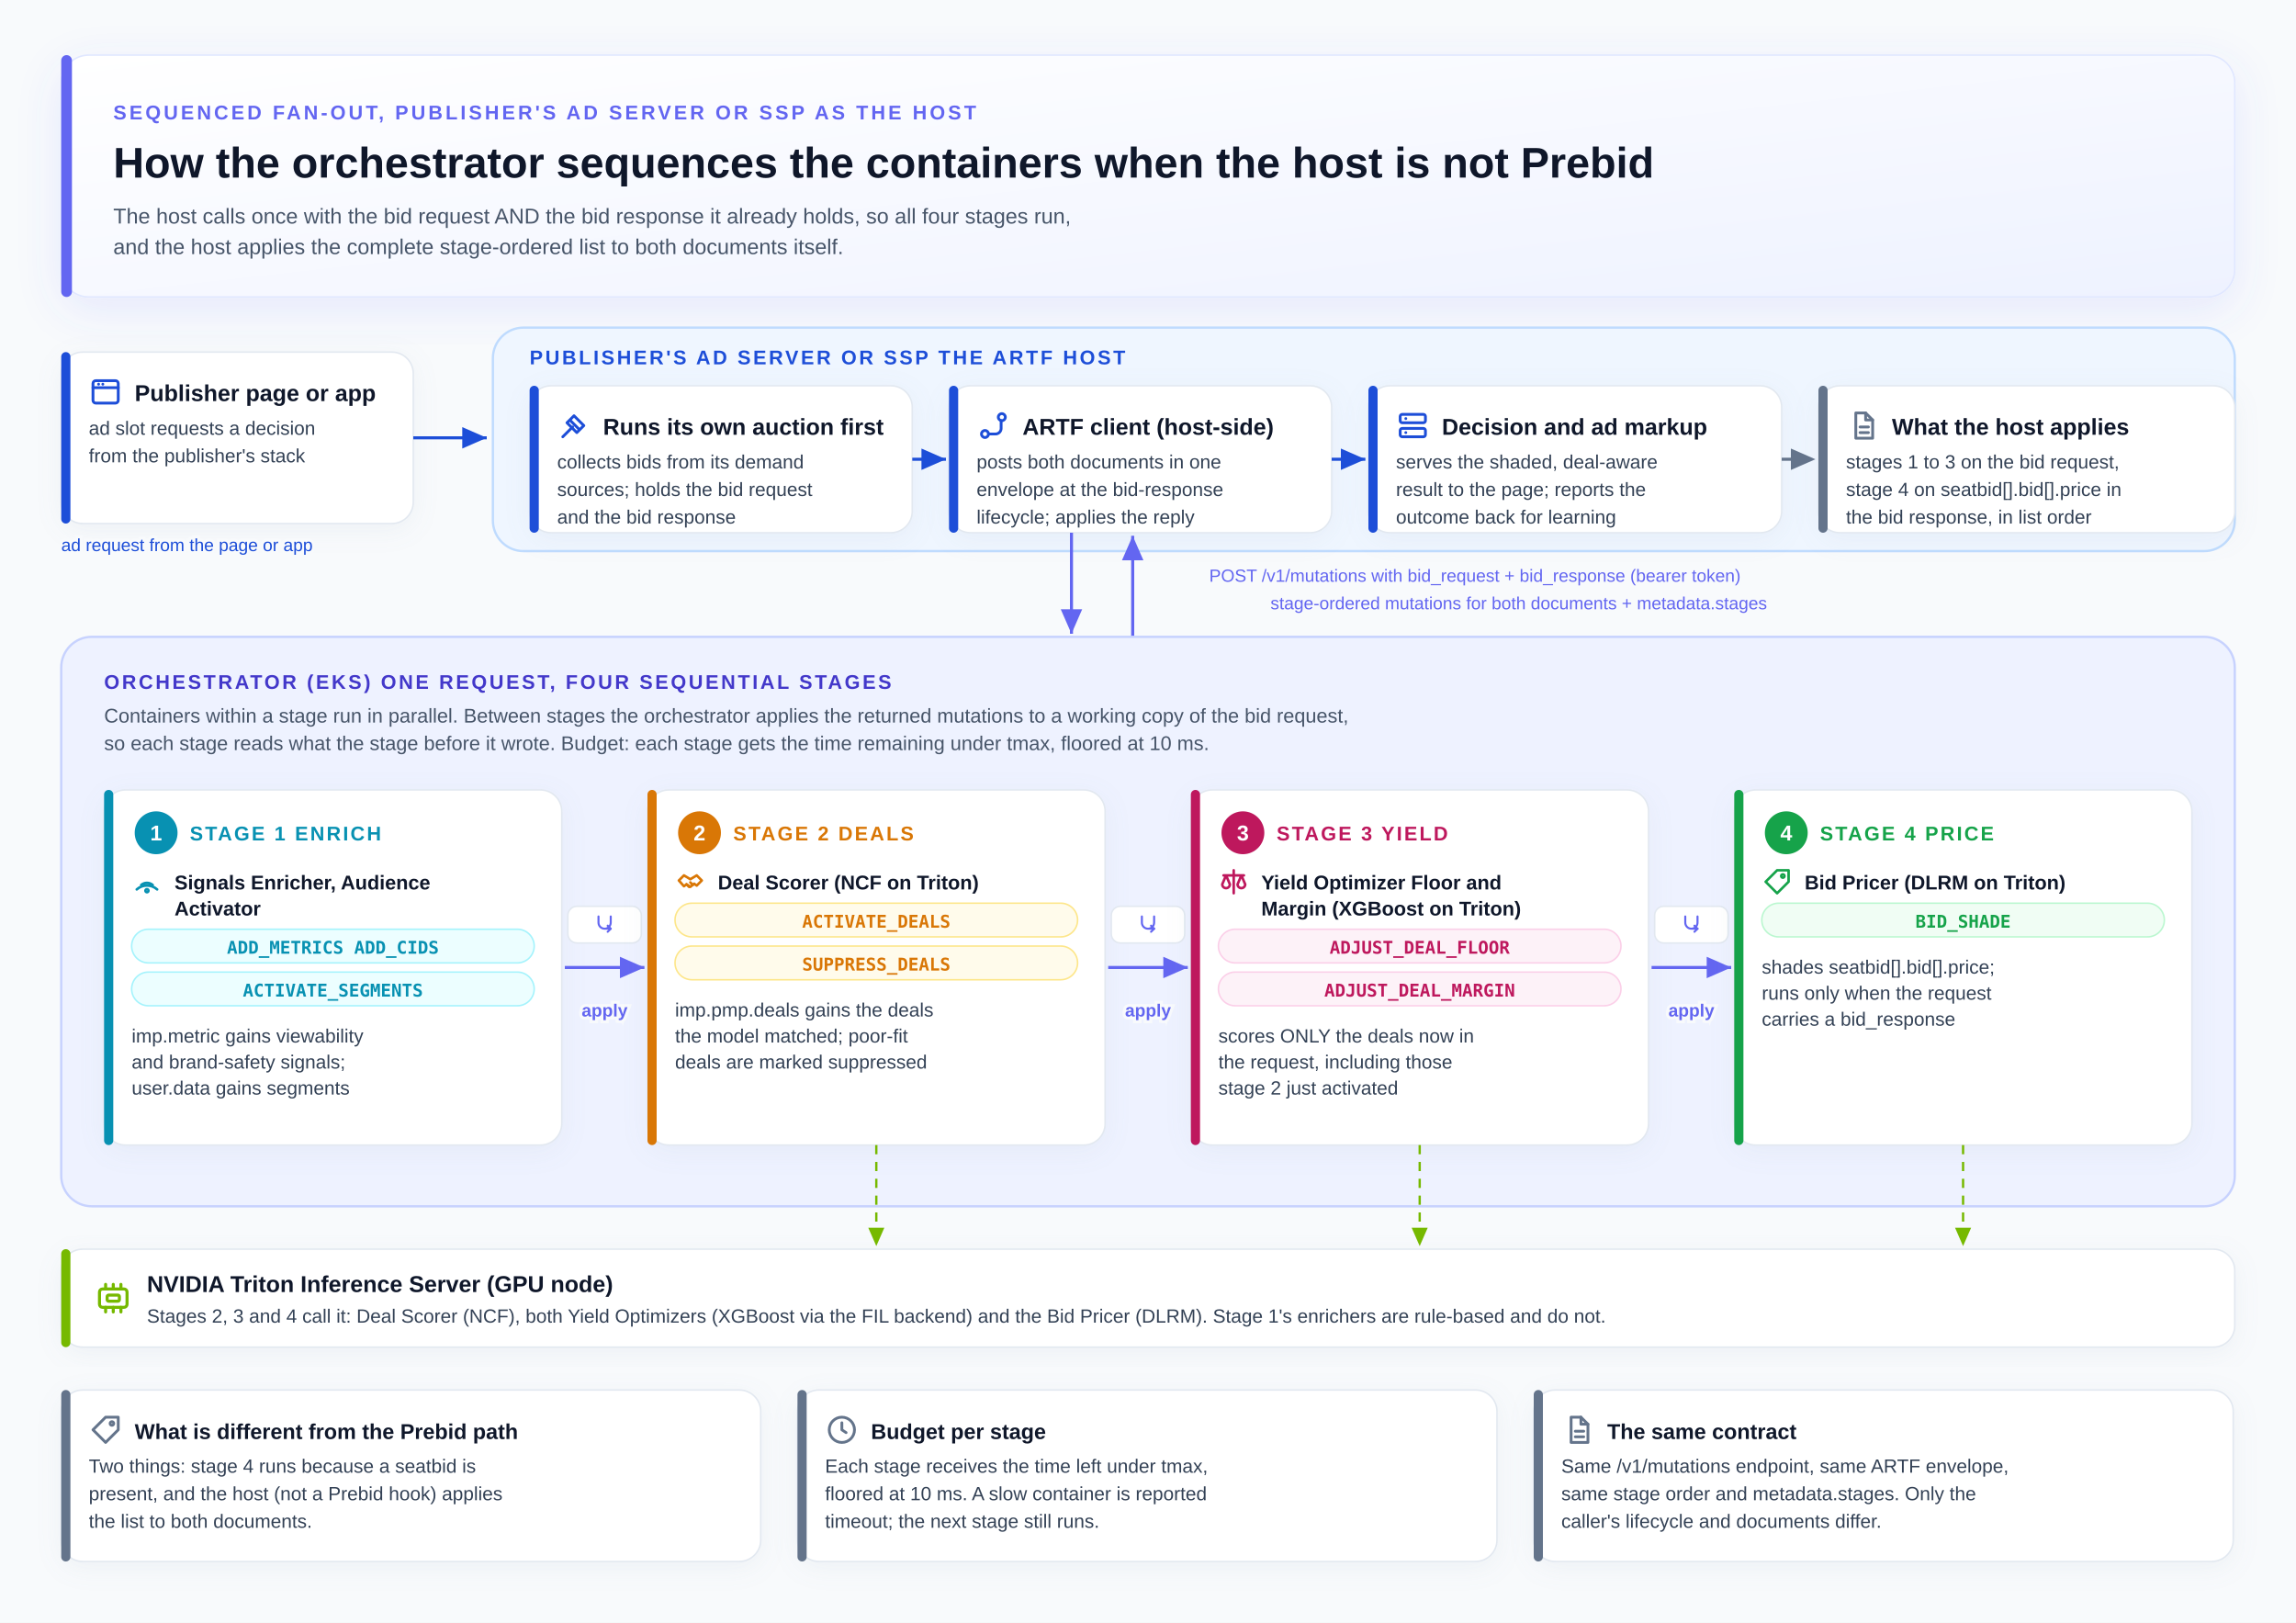
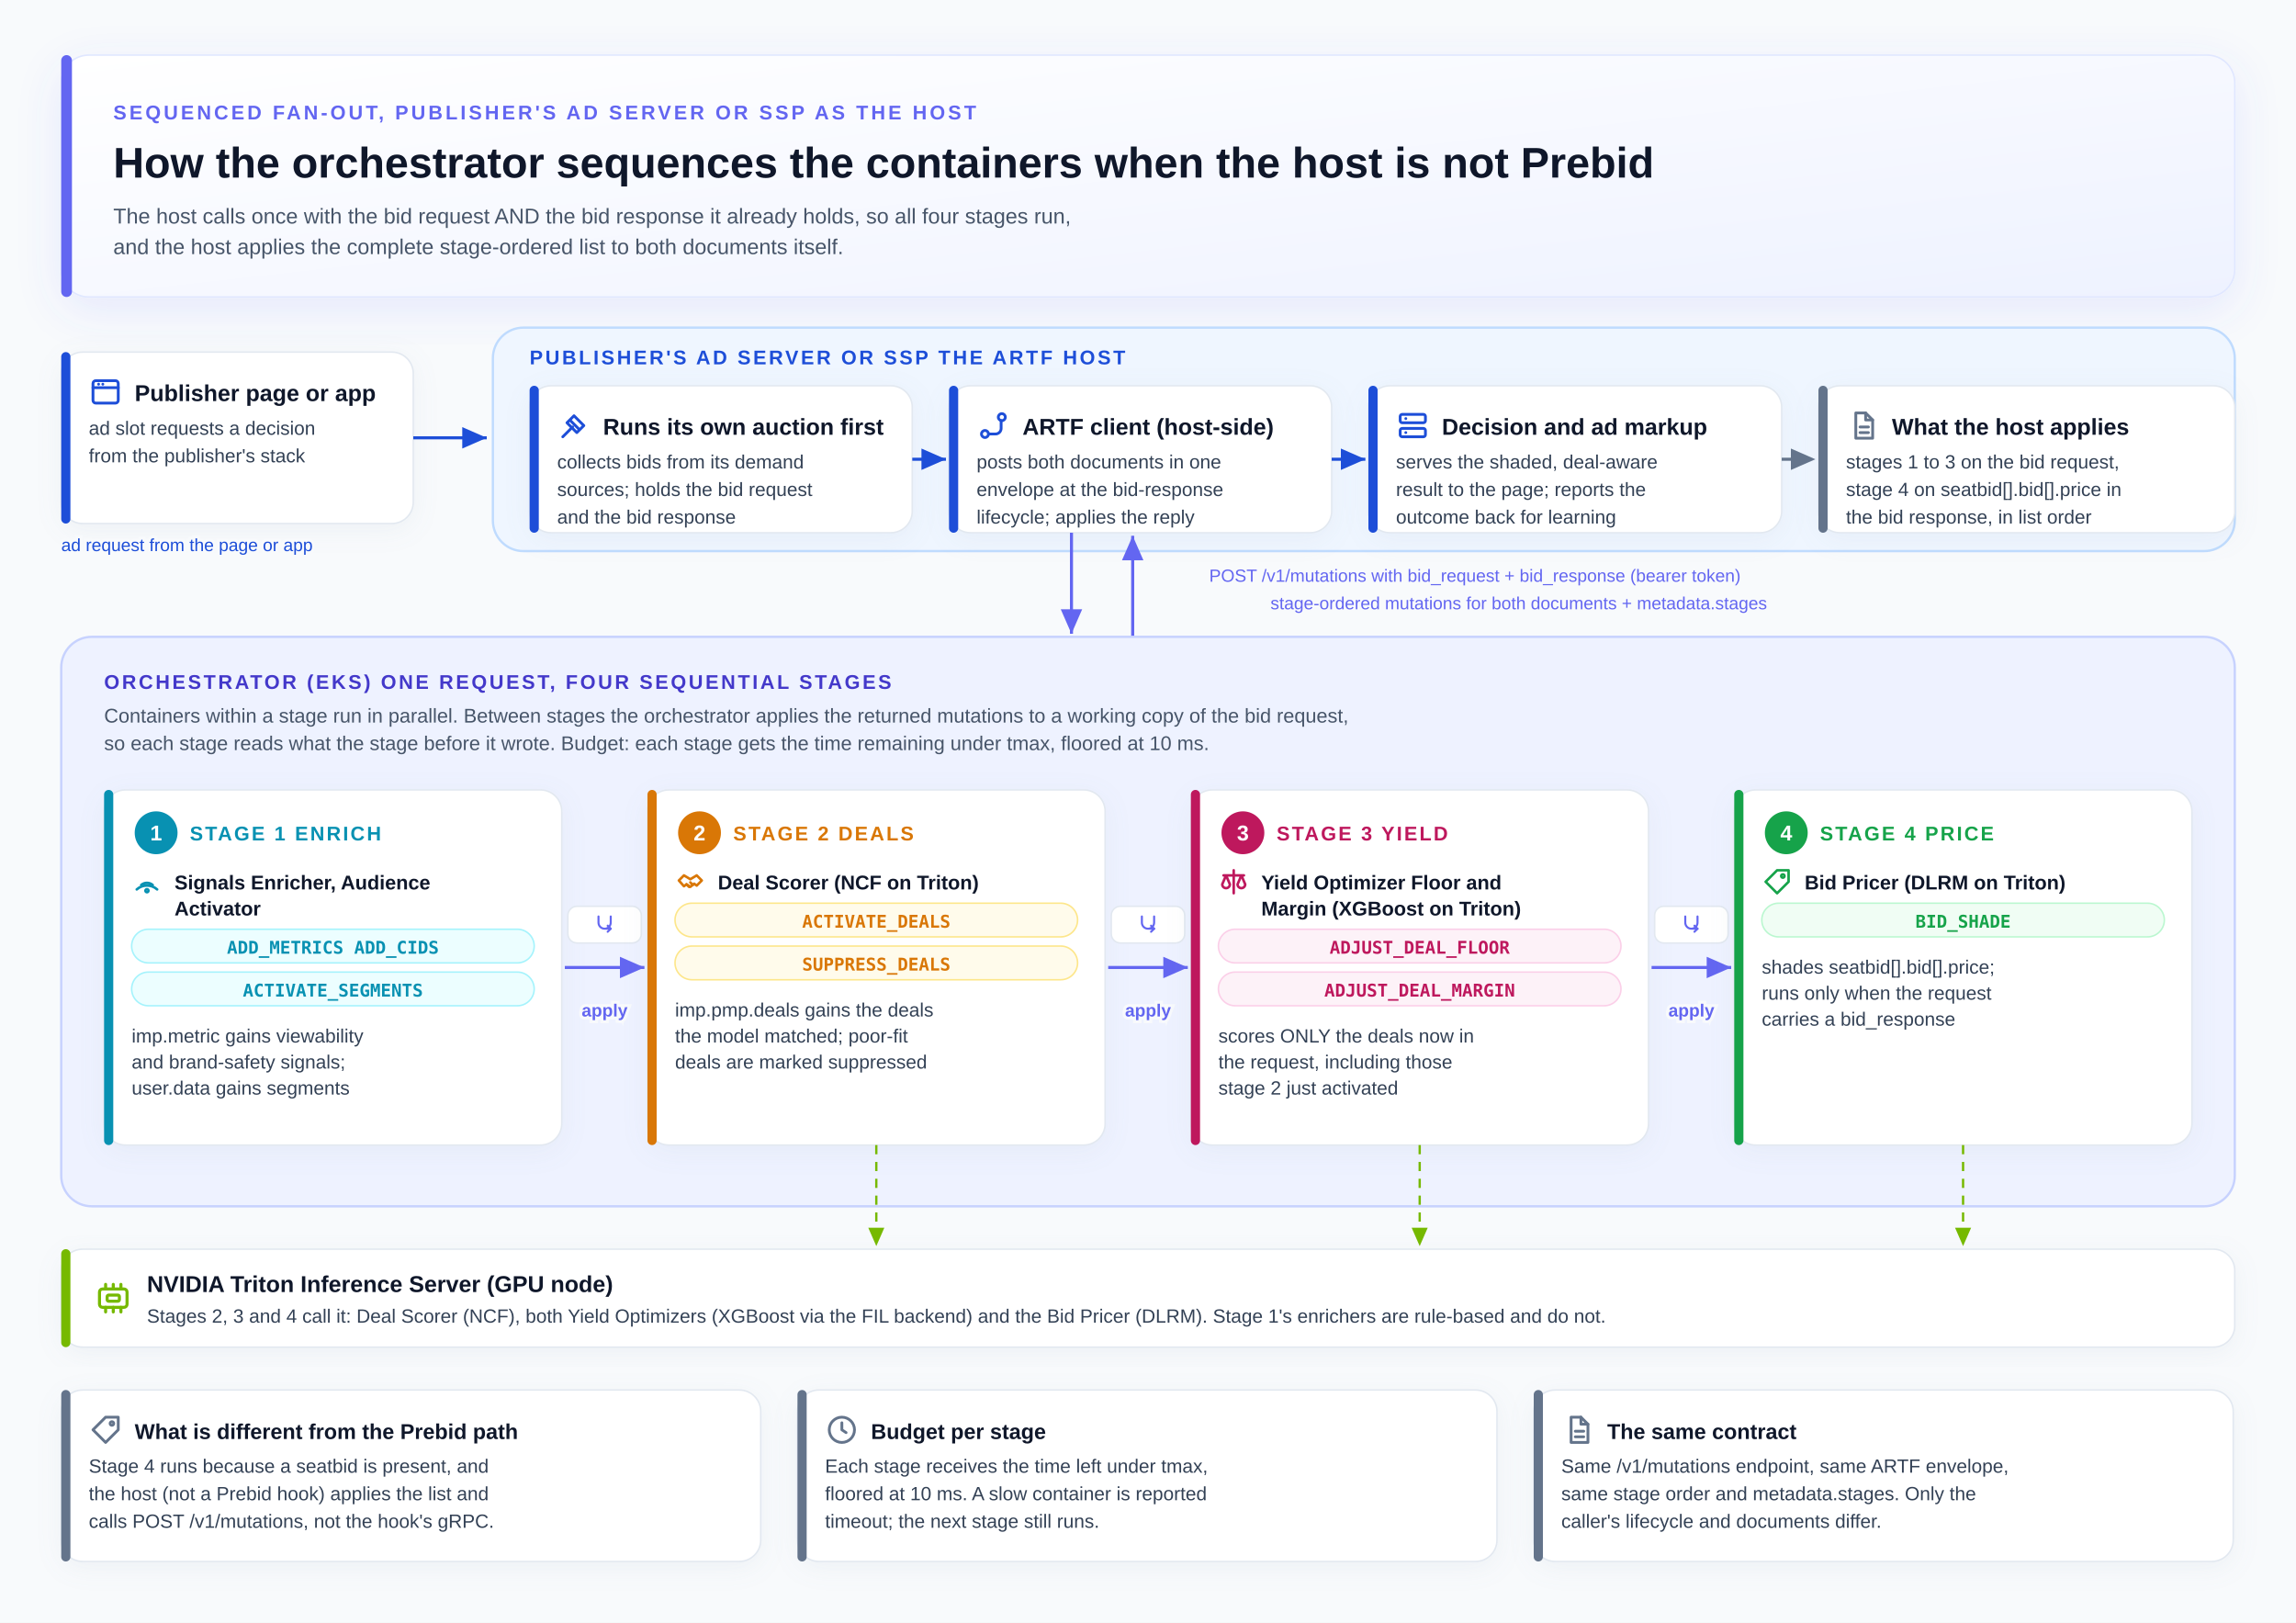
<svg xmlns="http://www.w3.org/2000/svg" width="1500" height="1060" viewBox="0 0 1500 1060" font-family="Amazon Ember, Amazon Ember Display, -apple-system, BlinkMacSystemFont, Segoe UI, Helvetica Neue, Arial, sans-serif">
  <defs>
    <filter id="amb" x="-20%" y="-20%" width="140%" height="140%">
      <feDropShadow dx="0" dy="1" stdDeviation="1" flood-color="#000000" flood-opacity="0.02" />
      <feDropShadow dx="0" dy="4" stdDeviation="8" flood-color="#94A3B8" flood-opacity="0.10" />
    </filter>
    <filter id="ambIndigo" x="-20%" y="-20%" width="140%" height="140%">
      <feDropShadow dx="0" dy="2" stdDeviation="3" flood-color="#6366F1" flood-opacity="0.10" />
      <feDropShadow dx="0" dy="8" stdDeviation="14" flood-color="#6366F1" flood-opacity="0.12" />
    </filter>
    <linearGradient id="hdr" x1="0" y1="0" x2="1" y2="1">
      <stop offset="0%" stop-color="#FFFFFF" />
      <stop offset="100%" stop-color="#EEF2FF" />
    </linearGradient>
    <marker id="arw" markerWidth="10" markerHeight="10" refX="8" refY="3.5" orient="auto">
      <path d="M0,0 L8,3.5 L0,7 Z" fill="#6366F1" />
    </marker>
    <marker id="arwBlue" markerWidth="10" markerHeight="10" refX="8" refY="3.5" orient="auto">
      <path d="M0,0 L8,3.5 L0,7 Z" fill="#1D4ED8" />
    </marker>
    <marker id="arwGrey" markerWidth="10" markerHeight="10" refX="8" refY="3.5" orient="auto">
      <path d="M0,0 L8,3.5 L0,7 Z" fill="#64748B" />
    </marker>
    <marker id="arwC" markerWidth="10" markerHeight="10" refX="8" refY="3.5" orient="auto">
      <path d="M0,0 L8,3.5 L0,7 Z" fill="#0891B2" />
    </marker>
    <marker id="arwA" markerWidth="10" markerHeight="10" refX="8" refY="3.5" orient="auto">
      <path d="M0,0 L8,3.5 L0,7 Z" fill="#D97706" />
    </marker>
    <marker id="arwR" markerWidth="10" markerHeight="10" refX="8" refY="3.5" orient="auto">
      <path d="M0,0 L8,3.5 L0,7 Z" fill="#BE185D" />
    </marker>
    <marker id="arwG" markerWidth="10" markerHeight="10" refX="8" refY="3.5" orient="auto">
      <path d="M0,0 L8,3.5 L0,7 Z" fill="#16A34A" />
    </marker>
    <marker id="arwNv" markerWidth="10" markerHeight="10" refX="8" refY="3.5" orient="auto">
      <path d="M0,0 L8,3.5 L0,7 Z" fill="#76B900" />
    </marker>
    <symbol id="ic-browser" viewBox="0 0 24 24">
      <g fill="none" stroke="currentColor" stroke-width="2" stroke-linecap="round" stroke-linejoin="round">
        <rect x="3" y="4" width="18" height="16" rx="2" />
        <path d="M3 9h18M7 6.5h.01M10 6.5h.01" />
      </g>
    </symbol>
    <symbol id="ic-server" viewBox="0 0 24 24">
      <g fill="none" stroke="currentColor" stroke-width="2" stroke-linecap="round" stroke-linejoin="round">
        <rect x="3" y="4" width="18" height="6" rx="1.5" />
        <rect x="3" y="14" width="18" height="6" rx="1.5" />
        <path d="M7 7h.01M7 17h.01" />
      </g>
    </symbol>
    <symbol id="ic-route" viewBox="0 0 24 24">
      <g fill="none" stroke="currentColor" stroke-width="2" stroke-linecap="round" stroke-linejoin="round">
        <circle cx="6" cy="18" r="2.5" />
        <circle cx="18" cy="6" r="2.5" />
        <path d="M8.5 18h5a4 4 0 0 0 4-4v-5.5" />
      </g>
    </symbol>
    <symbol id="ic-signal" viewBox="0 0 24 24">
      <g fill="none" stroke="currentColor" stroke-width="2" stroke-linecap="round" stroke-linejoin="round">
        <path d="M4 18a12 12 0 0 1 16 0M7.5 14.5a7 7 0 0 1 9 0" />
        <circle cx="12" cy="19" r="1.2" />
      </g>
    </symbol>
    <symbol id="ic-users" viewBox="0 0 24 24">
      <g fill="none" stroke="currentColor" stroke-width="2" stroke-linecap="round" stroke-linejoin="round">
        <circle cx="9" cy="8" r="3.5" />
        <path d="M2.5 20a6.5 6.5 0 0 1 13 0" />
        <circle cx="17" cy="9" r="2.5" />
        <path d="M15.5 14a5 5 0 0 1 6 5" />
      </g>
    </symbol>
    <symbol id="ic-handshake" viewBox="0 0 24 24">
      <g fill="none" stroke="currentColor" stroke-width="2" stroke-linecap="round" stroke-linejoin="round">
        <path d="M3 11l4-4 5 3 5-3 4 4-4 4-2-1.5-3 2.5-3-2-2 1.5z" />
        <path d="M9 14l2 2M12 12.5l2 2" />
      </g>
    </symbol>
    <symbol id="ic-scale" viewBox="0 0 24 24">
      <g fill="none" stroke="currentColor" stroke-width="2" stroke-linecap="round" stroke-linejoin="round">
        <path d="M12 3v18M4 7h16M6 7l-3 7a3 3 0 0 0 6 0zM18 7l-3 7a3 3 0 0 0 6 0z" />
      </g>
    </symbol>
    <symbol id="ic-tag" viewBox="0 0 24 24">
      <g fill="none" stroke="currentColor" stroke-width="2" stroke-linecap="round" stroke-linejoin="round">
        <path d="M3 12l9-9h9v9l-9 9z" />
        <circle cx="16.5" cy="7.5" r="1.3" />
      </g>
    </symbol>
    <symbol id="ic-merge" viewBox="0 0 24 24">
      <g fill="none" stroke="currentColor" stroke-width="2" stroke-linecap="round" stroke-linejoin="round">
        <path d="M6 4v6a6 6 0 0 0 6 6h6M18 4v6a6 6 0 0 1-6 6" />
        <path d="M15 13l3 3-3 3" />
      </g>
    </symbol>
    <symbol id="ic-gpu" viewBox="0 0 24 24">
      <g fill="none" stroke="currentColor" stroke-width="2" stroke-linecap="round" stroke-linejoin="round">
        <rect x="3" y="6" width="18" height="12" rx="2" />
        <rect x="8" y="10" width="8" height="4" rx="1" />
        <path d="M7 3v3M12 3v3M17 3v3M7 18v3M12 18v3M17 18v3" />
      </g>
    </symbol>
    <symbol id="ic-gavel" viewBox="0 0 24 24">
      <g fill="none" stroke="currentColor" stroke-width="2" stroke-linecap="round" stroke-linejoin="round">
        <path d="M4 20l7-7M9 8l7 7M12 5l7 7M7 10l5-5 7 7-5 5z" />
      </g>
    </symbol>
    <symbol id="ic-bypass" viewBox="0 0 24 24">
      <g fill="none" stroke="currentColor" stroke-width="2" stroke-linecap="round" stroke-linejoin="round">
        <path d="M4 12h5M15 12h5M9 12a3 3 0 0 1 6 0" />
        <path d="M4 18h16" />
      </g>
    </symbol>
    <symbol id="ic-clock" viewBox="0 0 24 24">
      <g fill="none" stroke="currentColor" stroke-width="2" stroke-linecap="round" stroke-linejoin="round">
        <circle cx="12" cy="12" r="9" />
        <path d="M12 7v5l3 2" />
      </g>
    </symbol>
    <symbol id="ic-doc" viewBox="0 0 24 24">
      <g fill="none" stroke="currentColor" stroke-width="2" stroke-linecap="round" stroke-linejoin="round">
        <path d="M7 3h7l5 5v13H7z" />
        <path d="M14 3v5h5M10 13h6M10 17h6" />
      </g>
    </symbol>
    <symbol id="ic-hook" viewBox="0 0 24 24">
      <g fill="none" stroke="currentColor" stroke-width="2" stroke-linecap="round" stroke-linejoin="round">
        <path d="M12 3v9a4 4 0 0 0 8 0" />
        <circle cx="12" cy="3" r="1" />
        <path d="M6 10l3 3-3 3" />
      </g>
    </symbol>
  </defs>
  <rect width="1500" height="1060" fill="#F8FAFC" />
  <g filter="url(#ambIndigo)">
    <rect x="40" y="36" width="1420" height="158" rx="18" fill="url(#hdr)" stroke="#E0E7FF" />
  </g>
  <rect x="40" y="36" width="7" height="158" rx="3.5" fill="#6366F1" />
  <text x="74" y="78" font-size="13" font-weight="700" fill="#6366F1" text-anchor="start" letter-spacing="0.14em">SEQUENCED FAN-OUT, PUBLISHER'S AD SERVER OR SSP AS THE HOST</text>
  <text x="74" y="116" font-size="28" font-weight="700" fill="#0F172A" text-anchor="start">How the orchestrator sequences the containers when the host is not Prebid</text>
  <text x="74" y="146" font-size="14" font-weight="400" fill="#475569" text-anchor="start">The host calls once with the bid request AND the bid response it already holds, so all four stages run,</text>
  <text x="74" y="166" font-size="14" font-weight="400" fill="#475569" text-anchor="start">and the host applies the complete stage-ordered list to both documents itself.</text>
  <g filter="url(#amb)">
    <rect x="40" y="230" width="230" height="112" rx="14" fill="#FFFFFF" stroke="#E2E8F0" />
  </g>
  <rect x="40" y="230" width="6" height="112" rx="3" fill="#1D4ED8" />
  <use href="#ic-browser" x="58" y="245" width="22" height="22" color="#1D4ED8" />
  <text x="88" y="262" font-size="15" font-weight="700" fill="#0F172A" text-anchor="start">Publisher page or app</text>
  <text x="58" y="284" font-size="12.5" font-weight="400" fill="#334155" text-anchor="start">ad slot requests a decision</text>
  <text x="58" y="302" font-size="12.5" font-weight="400" fill="#334155" text-anchor="start">from the publisher's stack</text>
  <path d="M270 286 L318 286" stroke="#1D4ED8" stroke-width="2" fill="none" marker-end="url(#arwBlue)" />
  <text x="40" y="360" font-size="11.5" font-weight="500" fill="#1D4ED8" text-anchor="start" stroke="#F8FAFC" stroke-width="4" paint-order="stroke">ad request from the page or app</text>
  <rect x="322" y="214" width="1138" height="146" rx="20" fill="#EFF6FF" stroke="#BFDBFE" stroke-width="1.5" />
  <text x="346" y="238" font-size="13" font-weight="700" fill="#1D4ED8" text-anchor="start" letter-spacing="0.12em">PUBLISHER'S AD SERVER OR SSP   THE ARTF HOST</text>
  <g filter="url(#amb)">
    <rect x="346" y="252" width="250" height="96" rx="14" fill="#FFFFFF" stroke="#E2E8F0" />
  </g>
  <rect x="346" y="252" width="6" height="96" rx="3" fill="#1D4ED8" />
  <use href="#ic-gavel" x="364" y="267" width="22" height="22" color="#1D4ED8" />
  <text x="394" y="284" font-size="15" font-weight="700" fill="#0F172A" text-anchor="start">Runs its own auction first</text>
  <text x="364" y="306" font-size="12.5" font-weight="400" fill="#334155" text-anchor="start">collects bids from its demand</text>
  <text x="364" y="324" font-size="12.5" font-weight="400" fill="#334155" text-anchor="start">sources; holds the bid request</text>
  <text x="364" y="342" font-size="12.5" font-weight="400" fill="#334155" text-anchor="start">and the bid response</text>
  <g filter="url(#amb)">
    <rect x="620" y="252" width="250" height="96" rx="14" fill="#FFFFFF" stroke="#E2E8F0" />
  </g>
  <rect x="620" y="252" width="6" height="96" rx="3" fill="#1D4ED8" />
  <use href="#ic-route" x="638" y="267" width="22" height="22" color="#1D4ED8" />
  <text x="668" y="284" font-size="15" font-weight="700" fill="#0F172A" text-anchor="start">ARTF client (host-side)</text>
  <text x="638" y="306" font-size="12.5" font-weight="400" fill="#334155" text-anchor="start">posts both documents in one</text>
  <text x="638" y="324" font-size="12.5" font-weight="400" fill="#334155" text-anchor="start">envelope at the bid-response</text>
  <text x="638" y="342" font-size="12.5" font-weight="400" fill="#334155" text-anchor="start">lifecycle; applies the reply</text>
  <g filter="url(#amb)">
    <rect x="894" y="252" width="270" height="96" rx="14" fill="#FFFFFF" stroke="#E2E8F0" />
  </g>
  <rect x="894" y="252" width="6" height="96" rx="3" fill="#1D4ED8" />
  <use href="#ic-server" x="912" y="267" width="22" height="22" color="#1D4ED8" />
  <text x="942" y="284" font-size="15" font-weight="700" fill="#0F172A" text-anchor="start">Decision and ad markup</text>
  <text x="912" y="306" font-size="12.5" font-weight="400" fill="#334155" text-anchor="start">serves the shaded, deal-aware</text>
  <text x="912" y="324" font-size="12.5" font-weight="400" fill="#334155" text-anchor="start">result to the page; reports the</text>
  <text x="912" y="342" font-size="12.5" font-weight="400" fill="#334155" text-anchor="start">outcome back for learning</text>
  <g filter="url(#amb)">
    <rect x="1188" y="252" width="272" height="96" rx="14" fill="#FFFFFF" stroke="#E2E8F0" />
  </g>
  <rect x="1188" y="252" width="6" height="96" rx="3" fill="#64748B" />
  <use href="#ic-doc" x="1206" y="267" width="22" height="22" color="#64748B" />
  <text x="1236" y="284" font-size="15" font-weight="700" fill="#0F172A" text-anchor="start">What the host applies</text>
  <text x="1206" y="306" font-size="12.5" font-weight="400" fill="#334155" text-anchor="start">stages 1 to 3 on the bid request,</text>
  <text x="1206" y="324" font-size="12.5" font-weight="400" fill="#334155" text-anchor="start">stage 4 on seatbid[].bid[].price in</text>
  <text x="1206" y="342" font-size="12.5" font-weight="400" fill="#334155" text-anchor="start">the bid response, in list order</text>
  <path d="M596 300 L618 300" stroke="#1D4ED8" stroke-width="2" fill="none" marker-end="url(#arwBlue)" />
  <path d="M870 300 L892 300" stroke="#1D4ED8" stroke-width="2" fill="none" marker-end="url(#arwBlue)" />
  <path d="M1164 300 L1186 300" stroke="#64748B" stroke-width="2" fill="none" marker-end="url(#arwGrey)" stroke-dasharray="6 5" />
  <path d="M700 348 L700 414" stroke="#6366F1" stroke-width="2" fill="none" marker-end="url(#arw)" />
  <text x="790" y="380" font-size="11.5" font-weight="500" fill="#6366F1" text-anchor="start" stroke="#F8FAFC" stroke-width="4" paint-order="stroke">POST /v1/mutations with bid_request + bid_response  (bearer token)</text>
  <path d="M740 416 L740 350" stroke="#6366F1" stroke-width="2" fill="none" marker-end="url(#arw)" />
  <text x="830" y="398" font-size="11.5" font-weight="500" fill="#6366F1" text-anchor="start" stroke="#F8FAFC" stroke-width="4" paint-order="stroke">stage-ordered mutations for both documents + metadata.stages</text>
  <rect x="40" y="416" width="1420" height="372" rx="20" fill="#EEF2FF" stroke="#C7D2FE" stroke-width="1.5" />
  <text x="68" y="450" font-size="13" font-weight="700" fill="#4338CA" text-anchor="start" letter-spacing="0.12em">ORCHESTRATOR (EKS)   ONE REQUEST, FOUR SEQUENTIAL STAGES</text>
  <text x="68" y="472" font-size="13" font-weight="400" fill="#475569" text-anchor="start">Containers within a stage run in parallel. Between stages the orchestrator applies the returned mutations to a working copy of the bid request,</text>
  <text x="68" y="490" font-size="13" font-weight="400" fill="#475569" text-anchor="start">so each stage reads what the stage before it wrote. Budget: each stage gets the time remaining under tmax, floored at 10 ms.</text>
  <g filter="url(#amb)">
    <rect x="68" y="516" width="299" height="232" rx="14" fill="#FFFFFF" stroke="#E2E8F0" />
  </g>
  <rect x="68" y="516" width="6" height="232" rx="3" fill="#0891B2" />
  <circle cx="102" cy="544" r="14" fill="#0891B2" />
  <text x="102" y="549" font-size="14" font-weight="700" fill="#FFFFFF" text-anchor="middle">1</text>
  <text x="124" y="549" font-size="13" font-weight="700" fill="#0891B2" text-anchor="start" letter-spacing="0.10em">STAGE 1  ENRICH</text>
  <use href="#ic-signal" x="86" y="566" width="20" height="20" color="#0891B2" />
  <text x="114" y="581" font-size="13" font-weight="700" fill="#0F172A" text-anchor="start">Signals Enricher, Audience</text>
  <text x="114" y="598" font-size="13" font-weight="700" fill="#0F172A" text-anchor="start">Activator</text>
  <rect x="86" y="607" width="263" height="22" rx="11" fill="#ECFEFF" stroke="#A5F3FC" />
  <text x="217.5" y="623" font-size="11.5" font-weight="600" fill="#0891B2" text-anchor="middle" font-family="ui-monospace, SFMono-Regular, Menlo, monospace">ADD_METRICS  ADD_CIDS</text>
  <rect x="86" y="635" width="263" height="22" rx="11" fill="#ECFEFF" stroke="#A5F3FC" />
  <text x="217.5" y="651" font-size="11.5" font-weight="600" fill="#0891B2" text-anchor="middle" font-family="ui-monospace, SFMono-Regular, Menlo, monospace">ACTIVATE_SEGMENTS</text>
  <text x="86" y="681" font-size="12.5" font-weight="400" fill="#334155" text-anchor="start">imp.metric gains viewability</text>
  <text x="86" y="698" font-size="12.5" font-weight="400" fill="#334155" text-anchor="start">and brand-safety signals;</text>
  <text x="86" y="715" font-size="12.5" font-weight="400" fill="#334155" text-anchor="start">user.data gains segments</text>
  <path d="M369 632.0 L421 632.0" stroke="#6366F1" stroke-width="2" fill="none" marker-end="url(#arw)" />
  <rect x="371" y="592.0" width="48" height="24" rx="6" fill="#FFFFFF" stroke="#E2E8F0" />
  <use href="#ic-merge" x="387.0" y="596.0" width="16" height="16" color="#6366F1" />
  <text x="395.0" y="664.0" font-size="11.5" font-weight="600" fill="#6366F1" text-anchor="middle" stroke="#F8FAFC" stroke-width="4" paint-order="stroke">apply</text>
  <g filter="url(#amb)">
    <rect x="423" y="516" width="299" height="232" rx="14" fill="#FFFFFF" stroke="#E2E8F0" />
  </g>
  <rect x="423" y="516" width="6" height="232" rx="3" fill="#D97706" />
  <circle cx="457" cy="544" r="14" fill="#D97706" />
  <text x="457" y="549" font-size="14" font-weight="700" fill="#FFFFFF" text-anchor="middle">2</text>
  <text x="479" y="549" font-size="13" font-weight="700" fill="#D97706" text-anchor="start" letter-spacing="0.10em">STAGE 2  DEALS</text>
  <use href="#ic-handshake" x="441" y="566" width="20" height="20" color="#D97706" />
  <text x="469" y="581" font-size="13" font-weight="700" fill="#0F172A" text-anchor="start">Deal Scorer (NCF on Triton)</text>
  <rect x="441" y="590" width="263" height="22" rx="11" fill="#FFFBEB" stroke="#FDE68A" />
  <text x="572.5" y="606" font-size="11.5" font-weight="600" fill="#D97706" text-anchor="middle" font-family="ui-monospace, SFMono-Regular, Menlo, monospace">ACTIVATE_DEALS</text>
  <rect x="441" y="618" width="263" height="22" rx="11" fill="#FFFBEB" stroke="#FDE68A" />
  <text x="572.5" y="634" font-size="11.5" font-weight="600" fill="#D97706" text-anchor="middle" font-family="ui-monospace, SFMono-Regular, Menlo, monospace">SUPPRESS_DEALS</text>
  <text x="441" y="664" font-size="12.5" font-weight="400" fill="#334155" text-anchor="start">imp.pmp.deals gains the deals</text>
  <text x="441" y="681" font-size="12.5" font-weight="400" fill="#334155" text-anchor="start">the model matched; poor-fit</text>
  <text x="441" y="698" font-size="12.5" font-weight="400" fill="#334155" text-anchor="start">deals are marked suppressed</text>
  <path d="M724 632.0 L776 632.0" stroke="#6366F1" stroke-width="2" fill="none" marker-end="url(#arw)" />
  <rect x="726" y="592.0" width="48" height="24" rx="6" fill="#FFFFFF" stroke="#E2E8F0" />
  <use href="#ic-merge" x="742.0" y="596.0" width="16" height="16" color="#6366F1" />
  <text x="750.0" y="664.0" font-size="11.5" font-weight="600" fill="#6366F1" text-anchor="middle" stroke="#F8FAFC" stroke-width="4" paint-order="stroke">apply</text>
  <g filter="url(#amb)">
    <rect x="778" y="516" width="299" height="232" rx="14" fill="#FFFFFF" stroke="#E2E8F0" />
  </g>
  <rect x="778" y="516" width="6" height="232" rx="3" fill="#BE185D" />
  <circle cx="812" cy="544" r="14" fill="#BE185D" />
  <text x="812" y="549" font-size="14" font-weight="700" fill="#FFFFFF" text-anchor="middle">3</text>
  <text x="834" y="549" font-size="13" font-weight="700" fill="#BE185D" text-anchor="start" letter-spacing="0.10em">STAGE 3  YIELD</text>
  <use href="#ic-scale" x="796" y="566" width="20" height="20" color="#BE185D" />
  <text x="824" y="581" font-size="13" font-weight="700" fill="#0F172A" text-anchor="start">Yield Optimizer Floor and</text>
  <text x="824" y="598" font-size="13" font-weight="700" fill="#0F172A" text-anchor="start">Margin (XGBoost on Triton)</text>
  <rect x="796" y="607" width="263" height="22" rx="11" fill="#FDF2F8" stroke="#FBCFE8" />
  <text x="927.5" y="623" font-size="11.5" font-weight="600" fill="#BE185D" text-anchor="middle" font-family="ui-monospace, SFMono-Regular, Menlo, monospace">ADJUST_DEAL_FLOOR</text>
  <rect x="796" y="635" width="263" height="22" rx="11" fill="#FDF2F8" stroke="#FBCFE8" />
  <text x="927.5" y="651" font-size="11.5" font-weight="600" fill="#BE185D" text-anchor="middle" font-family="ui-monospace, SFMono-Regular, Menlo, monospace">ADJUST_DEAL_MARGIN</text>
  <text x="796" y="681" font-size="12.5" font-weight="400" fill="#334155" text-anchor="start">scores ONLY the deals now in</text>
  <text x="796" y="698" font-size="12.5" font-weight="400" fill="#334155" text-anchor="start">the request, including those</text>
  <text x="796" y="715" font-size="12.5" font-weight="400" fill="#334155" text-anchor="start">stage 2 just activated</text>
  <path d="M1079 632.0 L1131 632.0" stroke="#6366F1" stroke-width="2" fill="none" marker-end="url(#arw)" />
  <rect x="1081" y="592.0" width="48" height="24" rx="6" fill="#FFFFFF" stroke="#E2E8F0" />
  <use href="#ic-merge" x="1097.0" y="596.0" width="16" height="16" color="#6366F1" />
  <text x="1105.0" y="664.0" font-size="11.5" font-weight="600" fill="#6366F1" text-anchor="middle" stroke="#F8FAFC" stroke-width="4" paint-order="stroke">apply</text>
  <g filter="url(#amb)">
    <rect x="1133" y="516" width="299" height="232" rx="14" fill="#FFFFFF" stroke="#E2E8F0" />
  </g>
  <rect x="1133" y="516" width="6" height="232" rx="3" fill="#16A34A" />
  <circle cx="1167" cy="544" r="14" fill="#16A34A" />
  <text x="1167" y="549" font-size="14" font-weight="700" fill="#FFFFFF" text-anchor="middle">4</text>
  <text x="1189" y="549" font-size="13" font-weight="700" fill="#16A34A" text-anchor="start" letter-spacing="0.10em">STAGE 4  PRICE</text>
  <use href="#ic-tag" x="1151" y="566" width="20" height="20" color="#16A34A" />
  <text x="1179" y="581" font-size="13" font-weight="700" fill="#0F172A" text-anchor="start">Bid Pricer (DLRM on Triton)</text>
  <rect x="1151" y="590" width="263" height="22" rx="11" fill="#F0FDF4" stroke="#BBF7D0" />
  <text x="1282.5" y="606" font-size="11.5" font-weight="600" fill="#16A34A" text-anchor="middle" font-family="ui-monospace, SFMono-Regular, Menlo, monospace">BID_SHADE</text>
  <text x="1151" y="636" font-size="12.5" font-weight="400" fill="#334155" text-anchor="start">shades seatbid[].bid[].price;</text>
  <text x="1151" y="653" font-size="12.5" font-weight="400" fill="#334155" text-anchor="start">runs only when the request</text>
  <text x="1151" y="670" font-size="12.5" font-weight="400" fill="#334155" text-anchor="start">carries a bid_response</text>
  <g filter="url(#amb)">
    <rect x="40" y="816" width="1420" height="64" rx="14" fill="#FFFFFF" stroke="#E2E8F0" />
  </g>
  <rect x="40" y="816" width="6" height="64" rx="3" fill="#76B900" />
  <use href="#ic-gpu" x="62" y="836" width="24" height="24" color="#76B900" />
  <text x="96" y="844" font-size="15" font-weight="700" fill="#0F172A" text-anchor="start">NVIDIA Triton Inference Server (GPU node)</text>
  <text x="96" y="864" font-size="12.5" font-weight="400" fill="#334155" text-anchor="start">Stages 2, 3 and 4 call it: Deal Scorer (NCF), both Yield Optimizers (XGBoost via the FIL backend) and the Bid Pricer (DLRM). Stage 1's enrichers are rule-based and do not.</text>
  <path d="M572.5 748 L572.5 814" stroke="#76B900" stroke-width="1.5" fill="none" marker-end="url(#arwNv)" stroke-dasharray="6 5" />
  <path d="M927.5 748 L927.5 814" stroke="#76B900" stroke-width="1.5" fill="none" marker-end="url(#arwNv)" stroke-dasharray="6 5" />
  <path d="M1282.5 748 L1282.5 814" stroke="#76B900" stroke-width="1.5" fill="none" marker-end="url(#arwNv)" stroke-dasharray="6 5" />
  <g filter="url(#amb)">
    <rect x="40" y="908" width="457" height="112" rx="14" fill="#FFFFFF" stroke="#E2E8F0" />
  </g>
  <rect x="40" y="908" width="6" height="112" rx="3" fill="#64748B" />
  <use href="#ic-tag" x="58" y="923" width="22" height="22" color="#64748B" />
  <text x="88" y="940" font-size="14" font-weight="700" fill="#0F172A" text-anchor="start">What is different from the Prebid path</text>
-   <text x="58" y="962" font-size="12.5" font-weight="400" fill="#334155" text-anchor="start">Two things: stage 4 runs because a seatbid is</text>
-   <text x="58" y="980" font-size="12.5" font-weight="400" fill="#334155" text-anchor="start">present, and the host (not a Prebid hook) applies</text>
-   <text x="58" y="998" font-size="12.5" font-weight="400" fill="#334155" text-anchor="start">the list to both documents.</text>
+   <text x="58" y="962" font-size="12.5" font-weight="400" fill="#334155" text-anchor="start">Stage 4 runs because a seatbid is present, and</text>
+   <text x="58" y="980" font-size="12.5" font-weight="400" fill="#334155" text-anchor="start">the host (not a Prebid hook) applies the list and</text>
+   <text x="58" y="998" font-size="12.5" font-weight="400" fill="#334155" text-anchor="start">calls POST /v1/mutations, not the hook's gRPC.</text>
  <g filter="url(#amb)">
    <rect x="521" y="908" width="457" height="112" rx="14" fill="#FFFFFF" stroke="#E2E8F0" />
  </g>
  <rect x="521" y="908" width="6" height="112" rx="3" fill="#64748B" />
  <use href="#ic-clock" x="539" y="923" width="22" height="22" color="#64748B" />
  <text x="569" y="940" font-size="14" font-weight="700" fill="#0F172A" text-anchor="start">Budget per stage</text>
  <text x="539" y="962" font-size="12.5" font-weight="400" fill="#334155" text-anchor="start">Each stage receives the time left under tmax,</text>
  <text x="539" y="980" font-size="12.5" font-weight="400" fill="#334155" text-anchor="start">floored at 10 ms. A slow container is reported</text>
  <text x="539" y="998" font-size="12.5" font-weight="400" fill="#334155" text-anchor="start">timeout; the next stage still runs.</text>
  <g filter="url(#amb)">
    <rect x="1002" y="908" width="457" height="112" rx="14" fill="#FFFFFF" stroke="#E2E8F0" />
  </g>
  <rect x="1002" y="908" width="6" height="112" rx="3" fill="#64748B" />
  <use href="#ic-doc" x="1020" y="923" width="22" height="22" color="#64748B" />
  <text x="1050" y="940" font-size="14" font-weight="700" fill="#0F172A" text-anchor="start">The same contract</text>
  <text x="1020" y="962" font-size="12.5" font-weight="400" fill="#334155" text-anchor="start">Same /v1/mutations endpoint, same ARTF envelope,</text>
  <text x="1020" y="980" font-size="12.5" font-weight="400" fill="#334155" text-anchor="start">same stage order and metadata.stages. Only the</text>
  <text x="1020" y="998" font-size="12.5" font-weight="400" fill="#334155" text-anchor="start">caller's lifecycle and documents differ.</text>
</svg>
